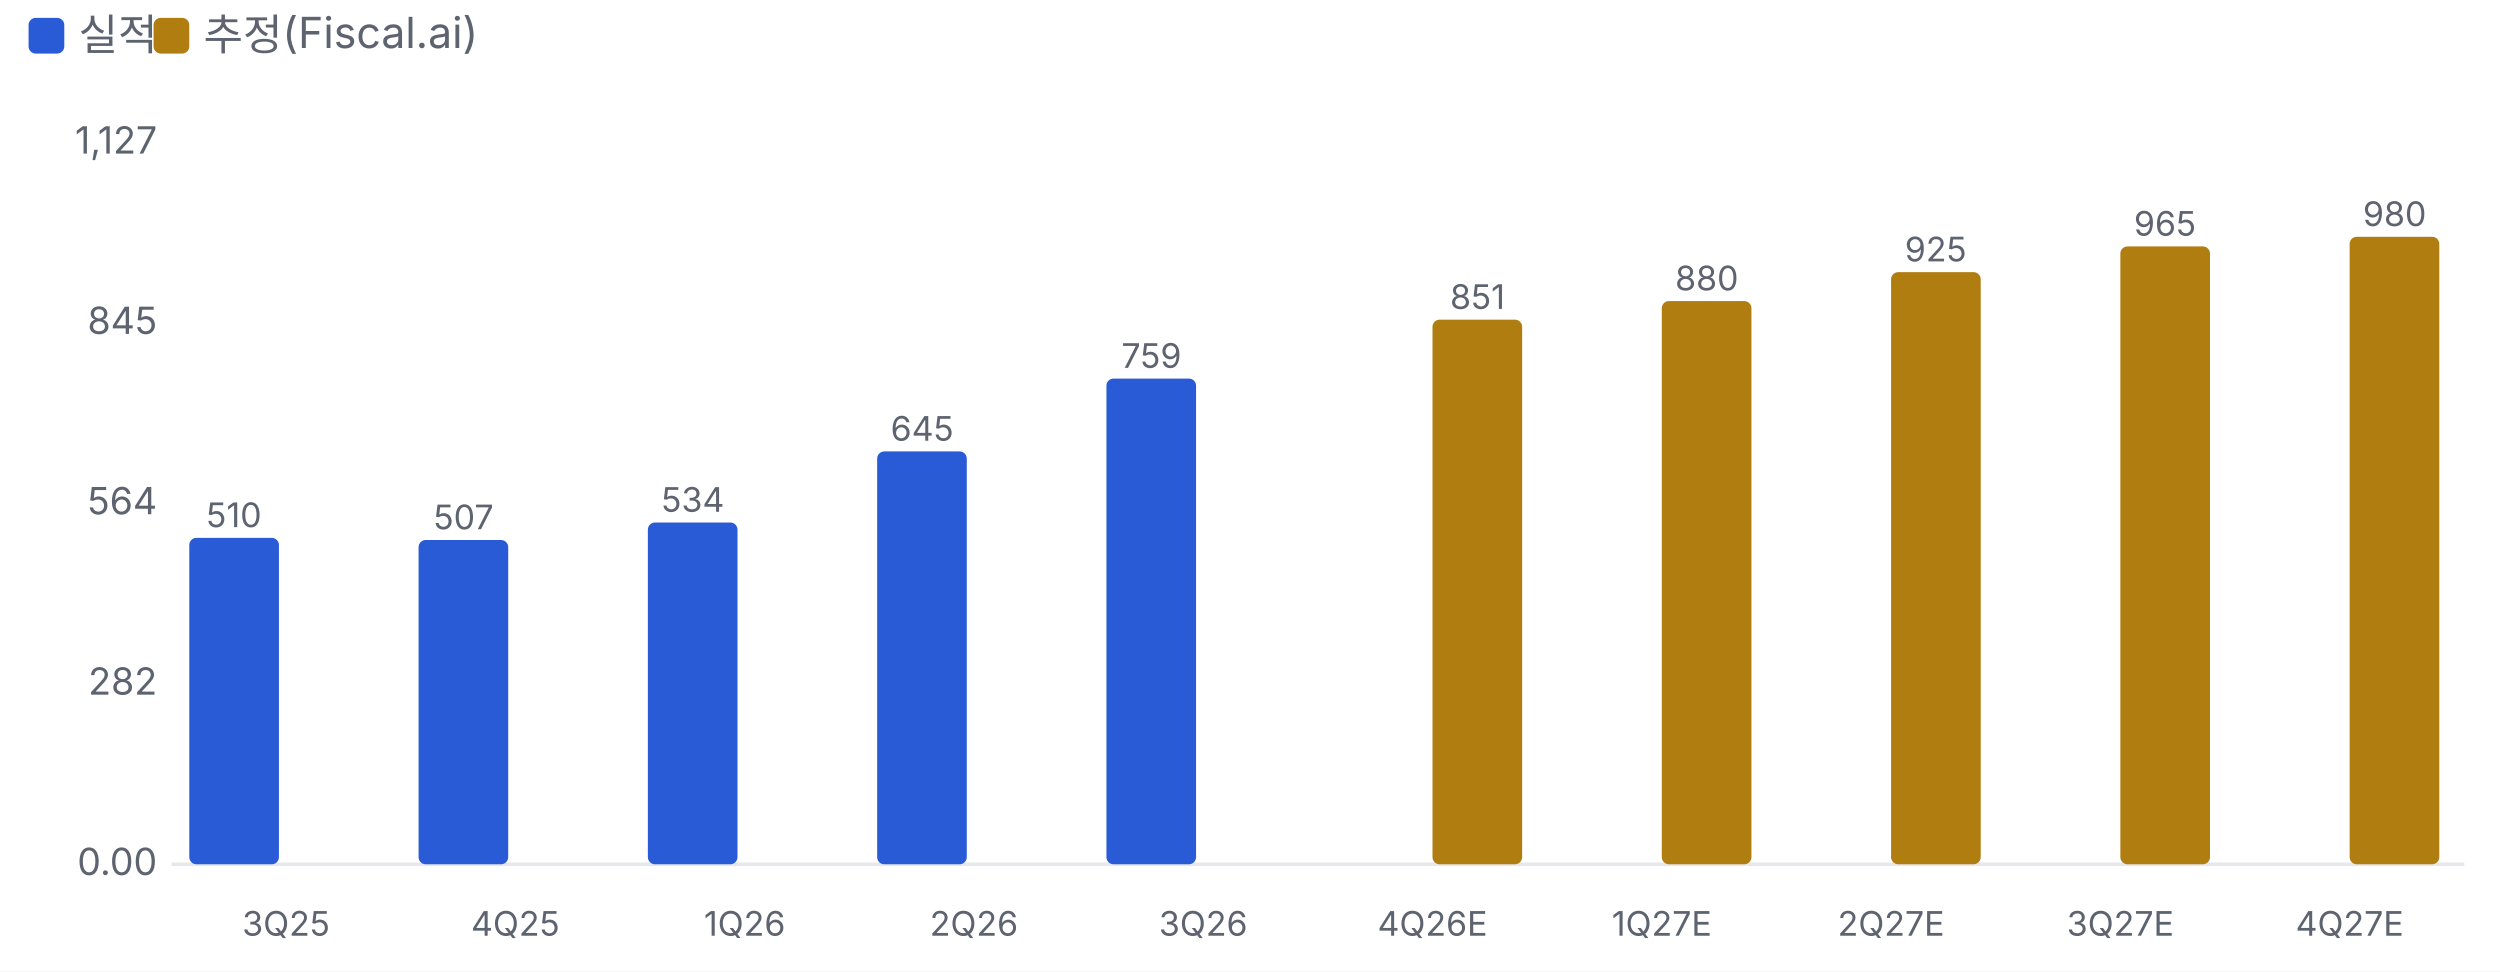
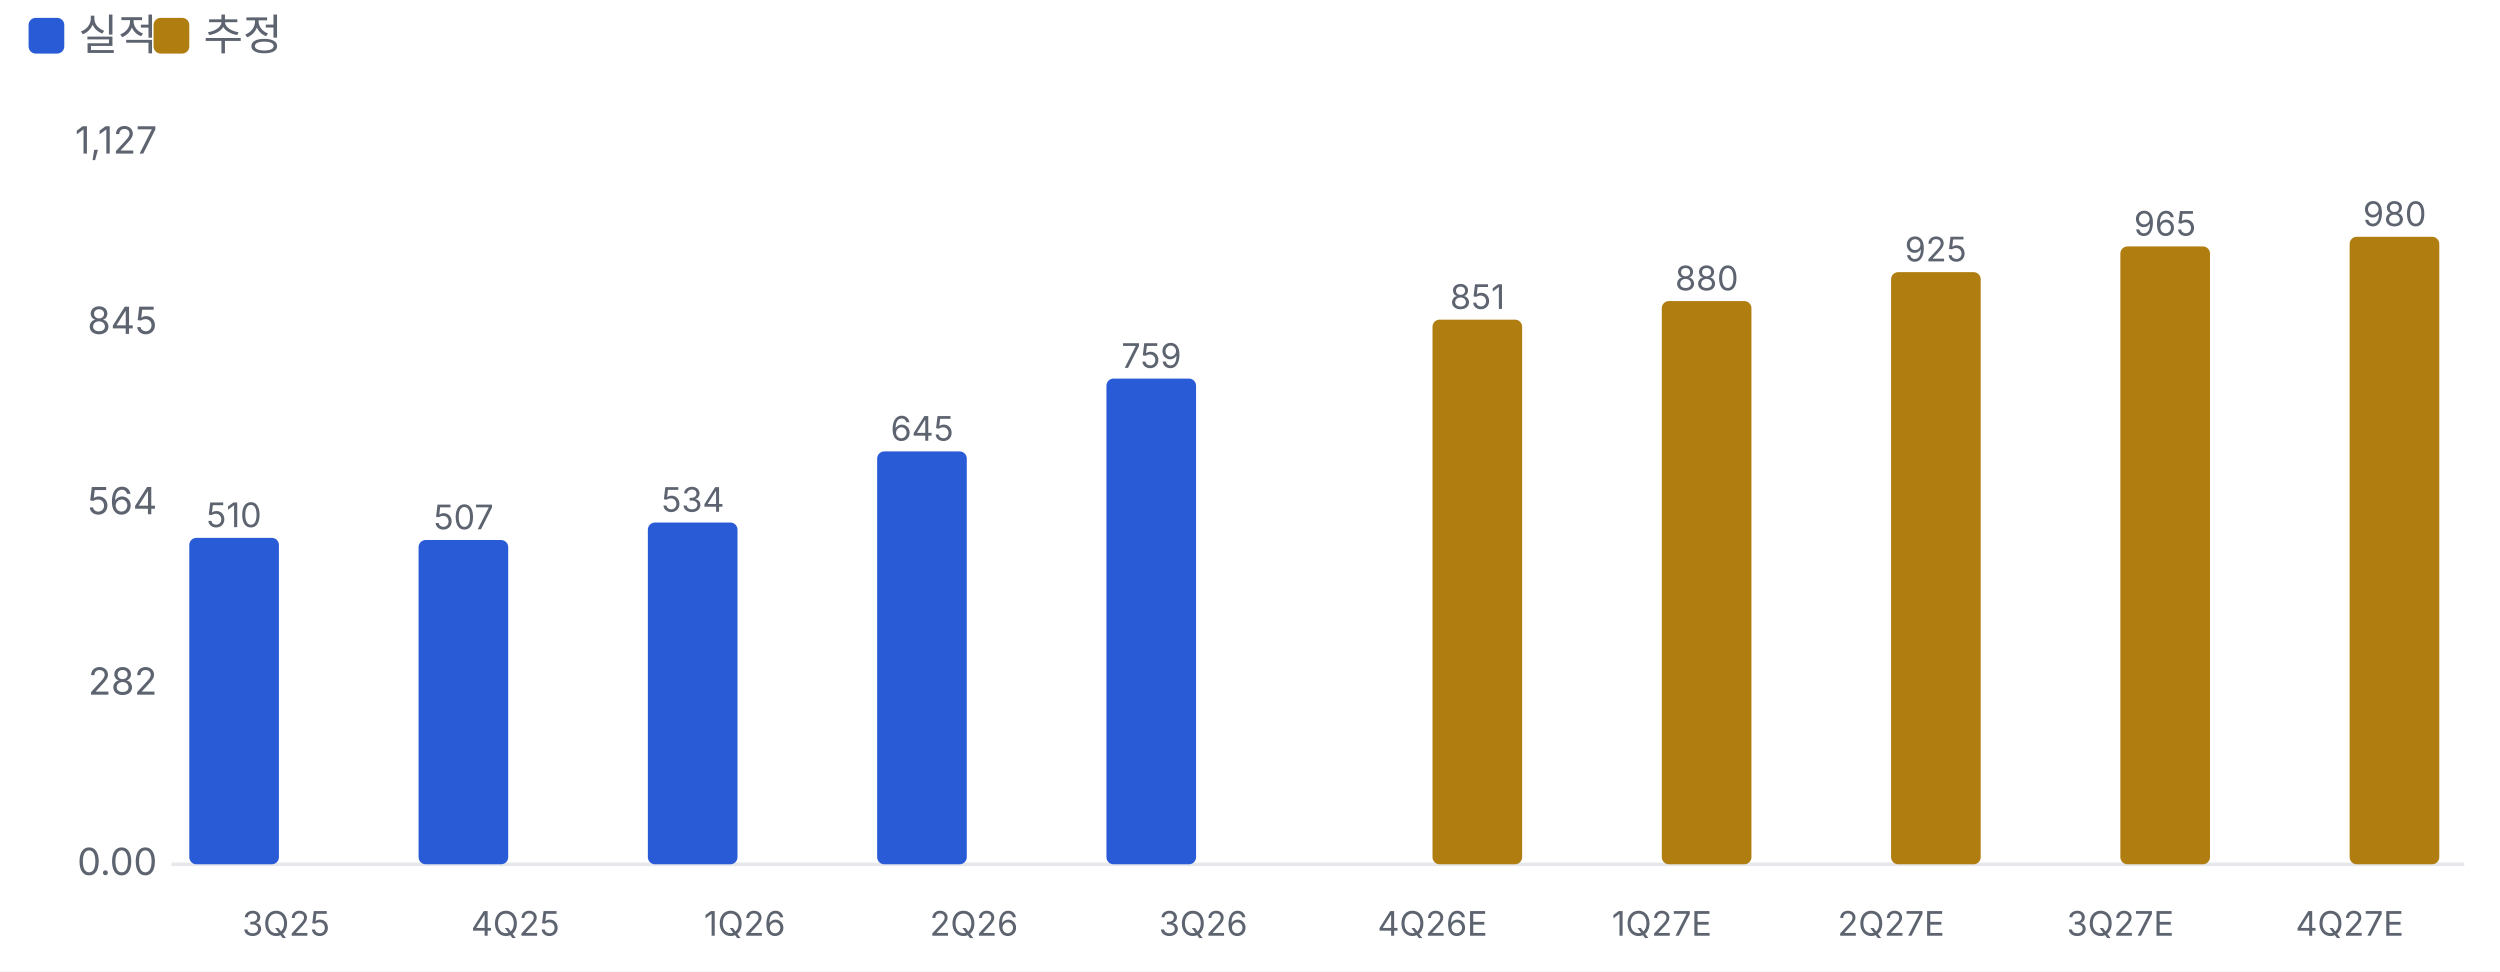
<svg xmlns="http://www.w3.org/2000/svg" viewBox="0 0 700 272" width="700" height="272">
  <style>text{fill:#5d6470;font-size:10.5px;font-family:-apple-system,'Apple SD Gothic Neo','Malgun Gothic',sans-serif}</style>
  <rect width="100%" height="100%" fill="#ffffff" />
  <rect x="8" y="5" width="10" height="10" rx="2" fill="#2a5bd7" />
  <text x="22" y="14" style="font-size:12px">실적</text>
  <rect x="43" y="5" width="10" height="10" rx="2" fill="#b07d10" />
-   <text x="57" y="14" style="font-size:12px">추정(Fiscal.ai)</text>
+   <text x="57" y="14" style="font-size:12px">추정</text>
  <g transform="translate(0,22)">
    <line x1="48" x2="690" y1="220.0" y2="220.0" stroke="#e6e8ec" />
    <text x="44" y="223.0" text-anchor="end">0.00</text>
    <text x="44" y="172.5" text-anchor="end">282</text>
    <text x="44" y="122.0" text-anchor="end">564</text>
    <text x="44" y="71.5" text-anchor="end">845</text>
    <text x="44" y="21.0" text-anchor="end">1,127</text>
    <rect x="53.0" y="128.6" width="25.1" height="91.4" rx="2" fill="#2a5bd7" />
    <text x="65.5" y="125.6" text-anchor="middle" style="font-size:9.5px">510</text>
    <text x="80.1" y="240" text-anchor="middle" style="font-size:9.5px">3Q25</text>
    <rect x="117.2" y="129.2" width="25.1" height="90.8" rx="2" fill="#2a5bd7" />
    <text x="129.8" y="126.2" text-anchor="middle" style="font-size:9.5px">507</text>
    <text x="144.3" y="240" text-anchor="middle" style="font-size:9.5px">4Q25</text>
    <rect x="181.4" y="124.3" width="25.1" height="95.7" rx="2" fill="#2a5bd7" />
    <text x="194.0" y="121.3" text-anchor="middle" style="font-size:9.5px">534</text>
    <text x="208.5" y="240" text-anchor="middle" style="font-size:9.5px">1Q26</text>
    <rect x="245.6" y="104.4" width="25.1" height="115.6" rx="2" fill="#2a5bd7" />
    <text x="258.2" y="101.4" text-anchor="middle" style="font-size:9.5px">645</text>
    <text x="272.7" y="240" text-anchor="middle" style="font-size:9.5px">2Q26</text>
    <rect x="309.8" y="84.0" width="25.1" height="136.0" rx="2" fill="#2a5bd7" />
    <text x="322.4" y="81.0" text-anchor="middle" style="font-size:9.5px">759</text>
    <text x="336.9" y="240" text-anchor="middle" style="font-size:9.5px">3Q26</text>
    <rect x="401.1" y="67.5" width="25.1" height="152.5" rx="2" fill="#b07d10" />
    <text x="413.7" y="64.5" text-anchor="middle" style="font-size:9.5px">851</text>
    <text x="401.1" y="240" text-anchor="middle" style="font-size:9.5px">4Q26E</text>
    <rect x="465.3" y="62.3" width="25.1" height="157.7" rx="2" fill="#b07d10" />
    <text x="477.9" y="59.3" text-anchor="middle" style="font-size:9.5px">880</text>
    <text x="465.3" y="240" text-anchor="middle" style="font-size:9.5px">1Q27E</text>
    <rect x="529.5" y="54.2" width="25.1" height="165.8" rx="2" fill="#b07d10" />
    <text x="542.0" y="51.2" text-anchor="middle" style="font-size:9.5px">925</text>
    <text x="529.5" y="240" text-anchor="middle" style="font-size:9.5px">2Q27E</text>
    <rect x="593.7" y="47.0" width="25.1" height="173.0" rx="2" fill="#b07d10" />
    <text x="606.2" y="44.0" text-anchor="middle" style="font-size:9.5px">965</text>
    <text x="593.7" y="240" text-anchor="middle" style="font-size:9.5px">3Q27E</text>
    <rect x="657.9" y="44.3" width="25.1" height="175.7" rx="2" fill="#b07d10" />
    <text x="670.5" y="41.3" text-anchor="middle" style="font-size:9.5px">980</text>
    <text x="657.9" y="240" text-anchor="middle" style="font-size:9.5px">4Q27E</text>
  </g>
</svg>
